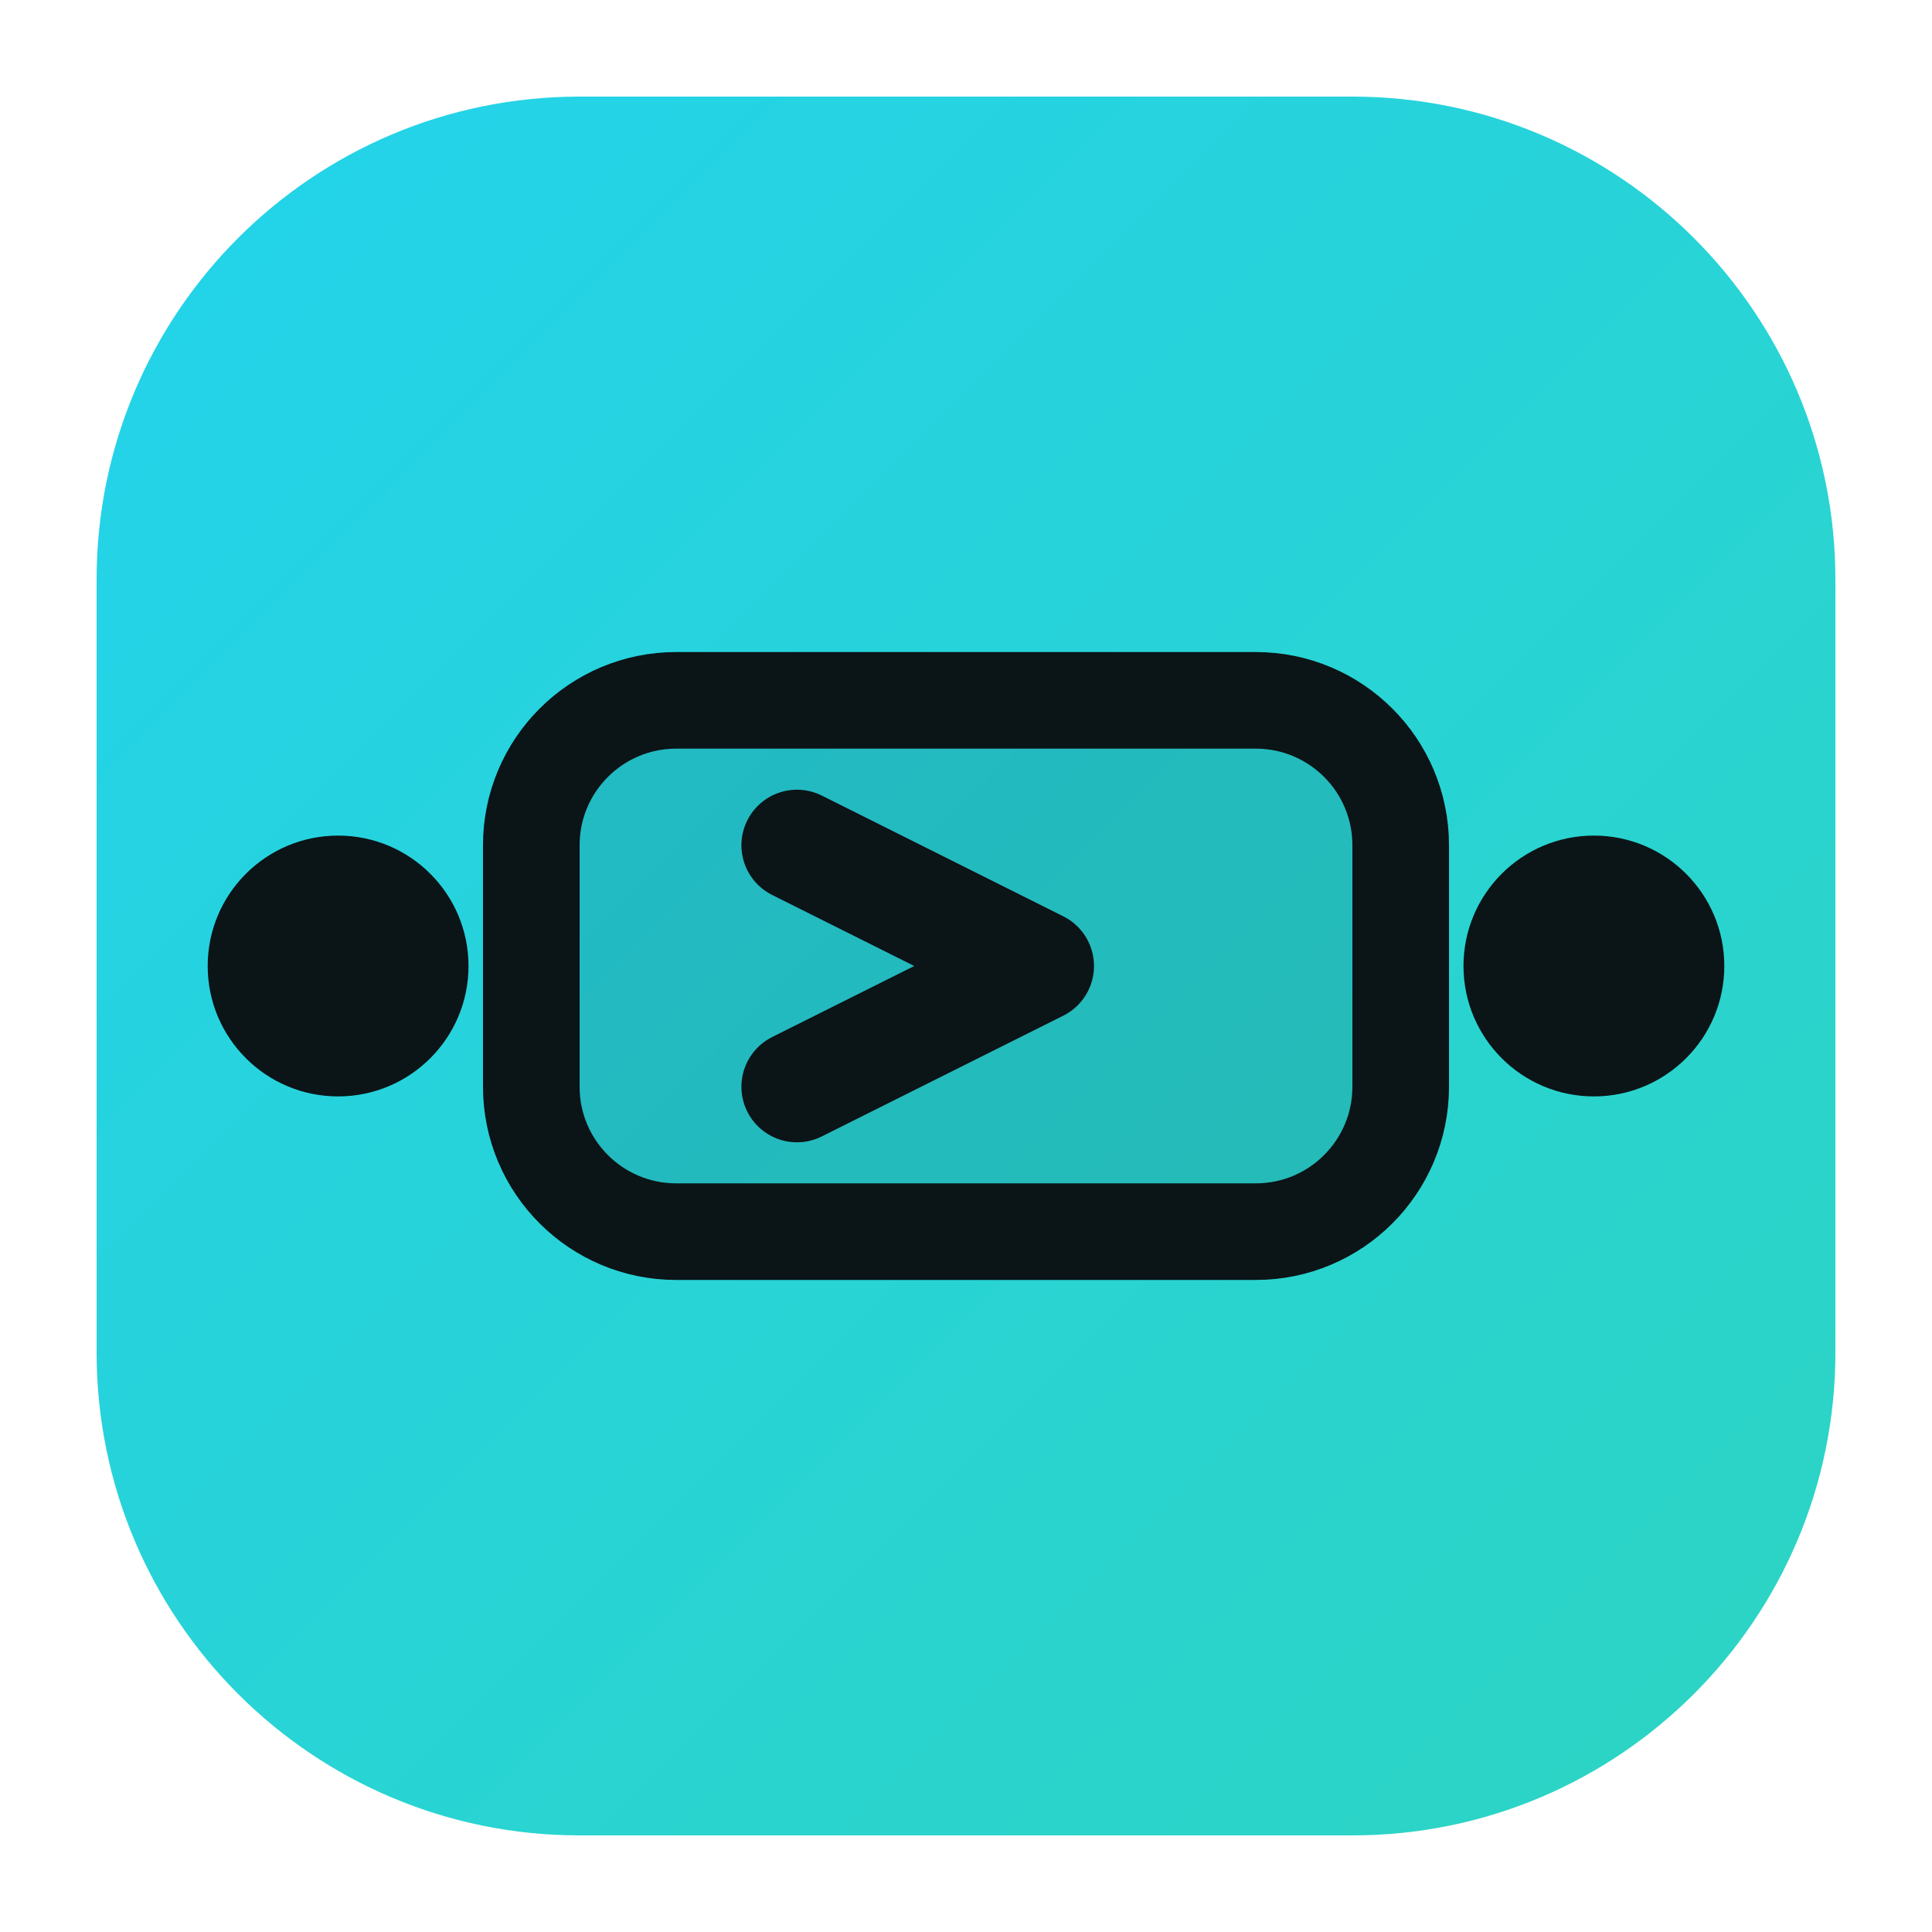
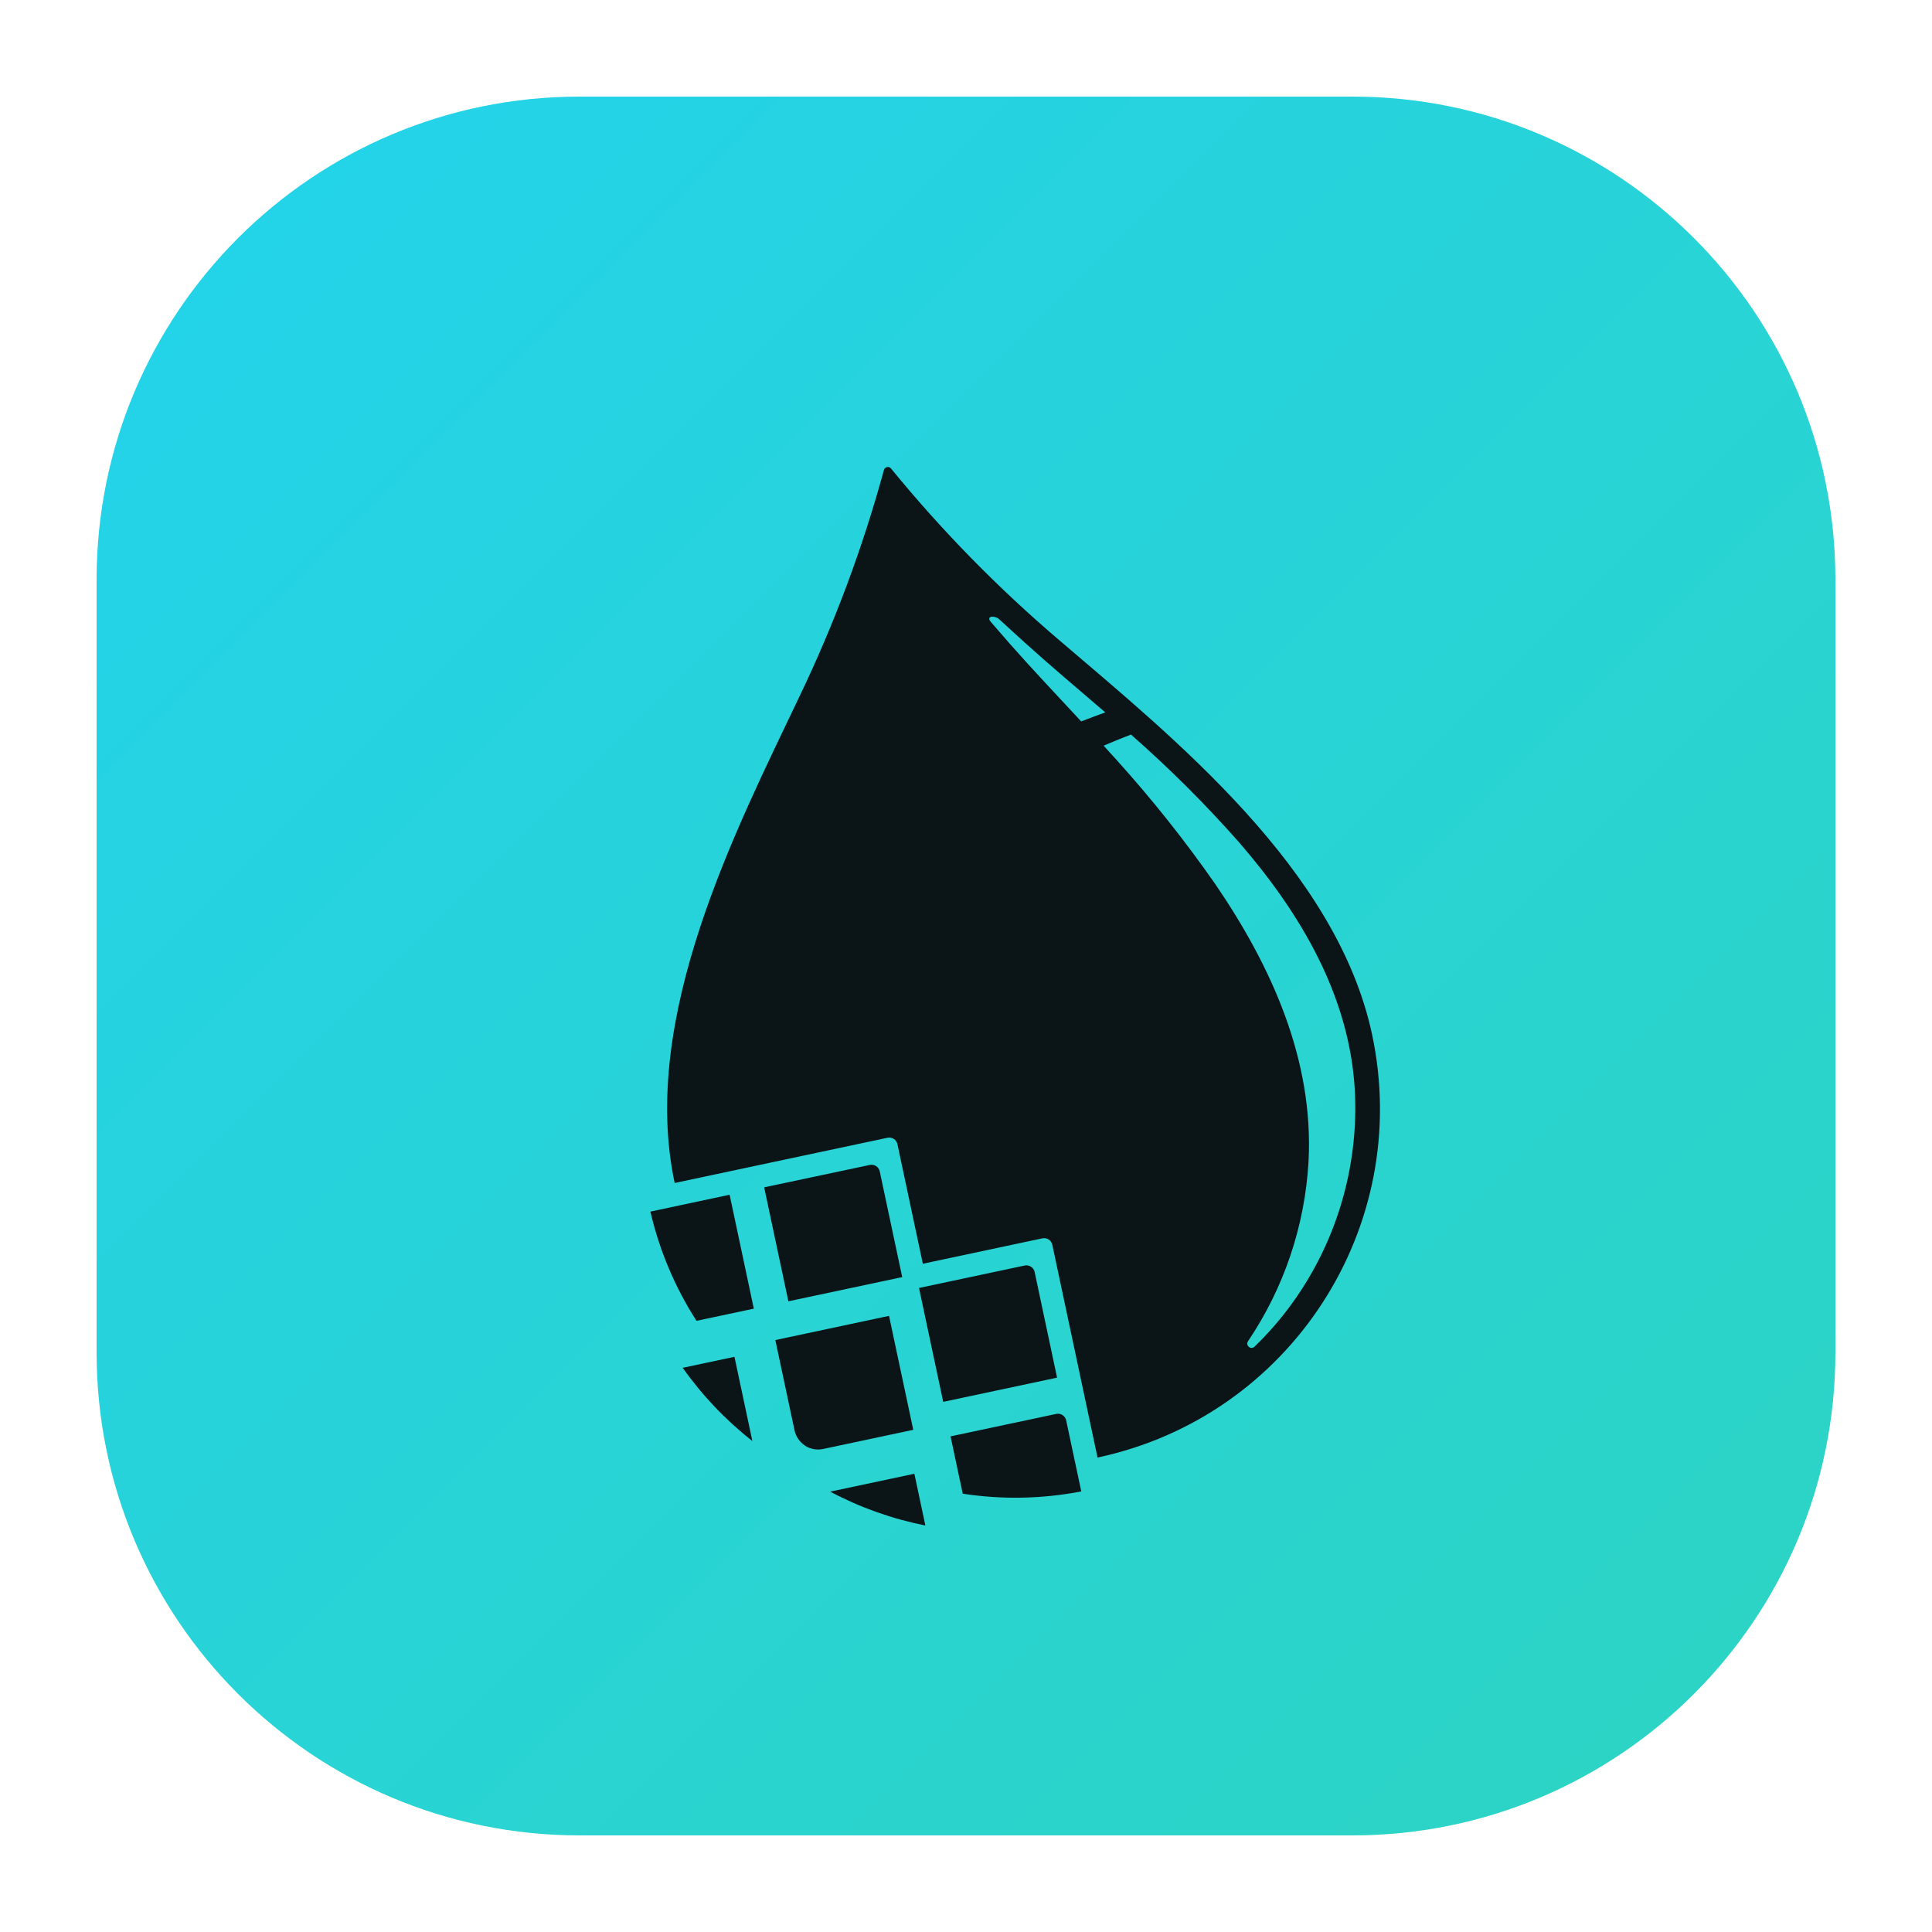
<svg xmlns="http://www.w3.org/2000/svg" width="40" height="40" viewBox="0 0 40 40" fill="none">
  <defs>
    <linearGradient id="g" x1="0" y1="0" x2="40" y2="40" gradientUnits="userSpaceOnUse">
      <stop offset="0%" stop-color="#22d3ee" />
      <stop offset="100%" stop-color="#2dd4bf" />
    </linearGradient>
  </defs>
  <rect x="2" y="2" width="36" height="36" rx="10" fill="url(#g)" />
-   <rect x="11" y="14.5" width="18" height="11" rx="3" fill="rgba(11,20,23,0.13)" stroke="#0b1417" stroke-width="2" />
-   <path d="M16.5 17.5 l5 2.5 l-5 2.5" stroke="#0b1417" stroke-width="2.3" fill="none" stroke-linecap="round" stroke-linejoin="round" />
-   <circle cx="7" cy="20" r="2.7" fill="#0b1417" />
-   <circle cx="33" cy="20" r="2.7" fill="#0b1417" />
+   <path d="M11.648 0a.093.093 0 0 0-.084.053A30.71 30.71 0 0 1 8.592 4.73c-2.09 2.728-5.145 6.466-5.145 10.364a8.201 8.201 0 0 0 8.201 8.2v-5.003c0-.106.087-.193.194-.193h2.81v-2.813c0-.106.087-.191.194-.191h5.004c0-3.9-3.056-7.636-5.145-10.364A30.712 30.712 0 0 1 11.732.053.094.094 0 0 0 11.648 0zm-1.632 3.867c.05 0 .08.034.037.112-.11.197-.218.397-.328.593-.396.702-.819 1.389-1.23 2.08-.196-.032-.39-.06-.585-.088.495-.651 1-1.296 1.48-1.959.153-.209.302-.423.454-.634a.24.24 0 0 1 .172-.104zM7.44 7.186c.221.035.444.076.666.119-.073.129-.15.256-.223.383a29.073 29.073 0 0 0-1.625 3.261c-.874 2.123-1.383 4.444-.77 6.707a8.222 8.222 0 0 0 2.217 3.74c.083.083-.02.216-.119.155a7.568 7.568 0 0 1-.93-.686A7.674 7.674 0 0 1 4.1 16.248c-.329-2.156.387-4.246 1.418-6.115a27.44 27.44 0 0 1 1.92-2.947zm7.931 8.435a.193.193 0 0 0-.191.191V18.3h2.677V15.62zm3.299 0V18.3h1.348a7.975 7.975 0 0 0 .515-2.678zm-6.303 3.004a.193.193 0 0 0-.191.193v2.485h2.678v-2.678Zm3.295.484v2.68h2.115a.562.562 0 0 0 .399-.162v-.004a.562.562 0 0 0 .16-.397V19.11zm3.674.182v1.98a7.999 7.999 0 0 0 1.217-1.98zm-6.969 2.824a.193.193 0 0 0-.191.192v1.672a7.997 7.997 0 0 0 2.678-.516v-1.348zm3.48.668V24a8.008 8.008 0 0 0 1.98-1.217z" fill="#0b1417" transform="translate(9.5 9.5) scale(0.9) rotate(-12 12 12) scale(-1 1) translate(-24 0)" />
</svg>
